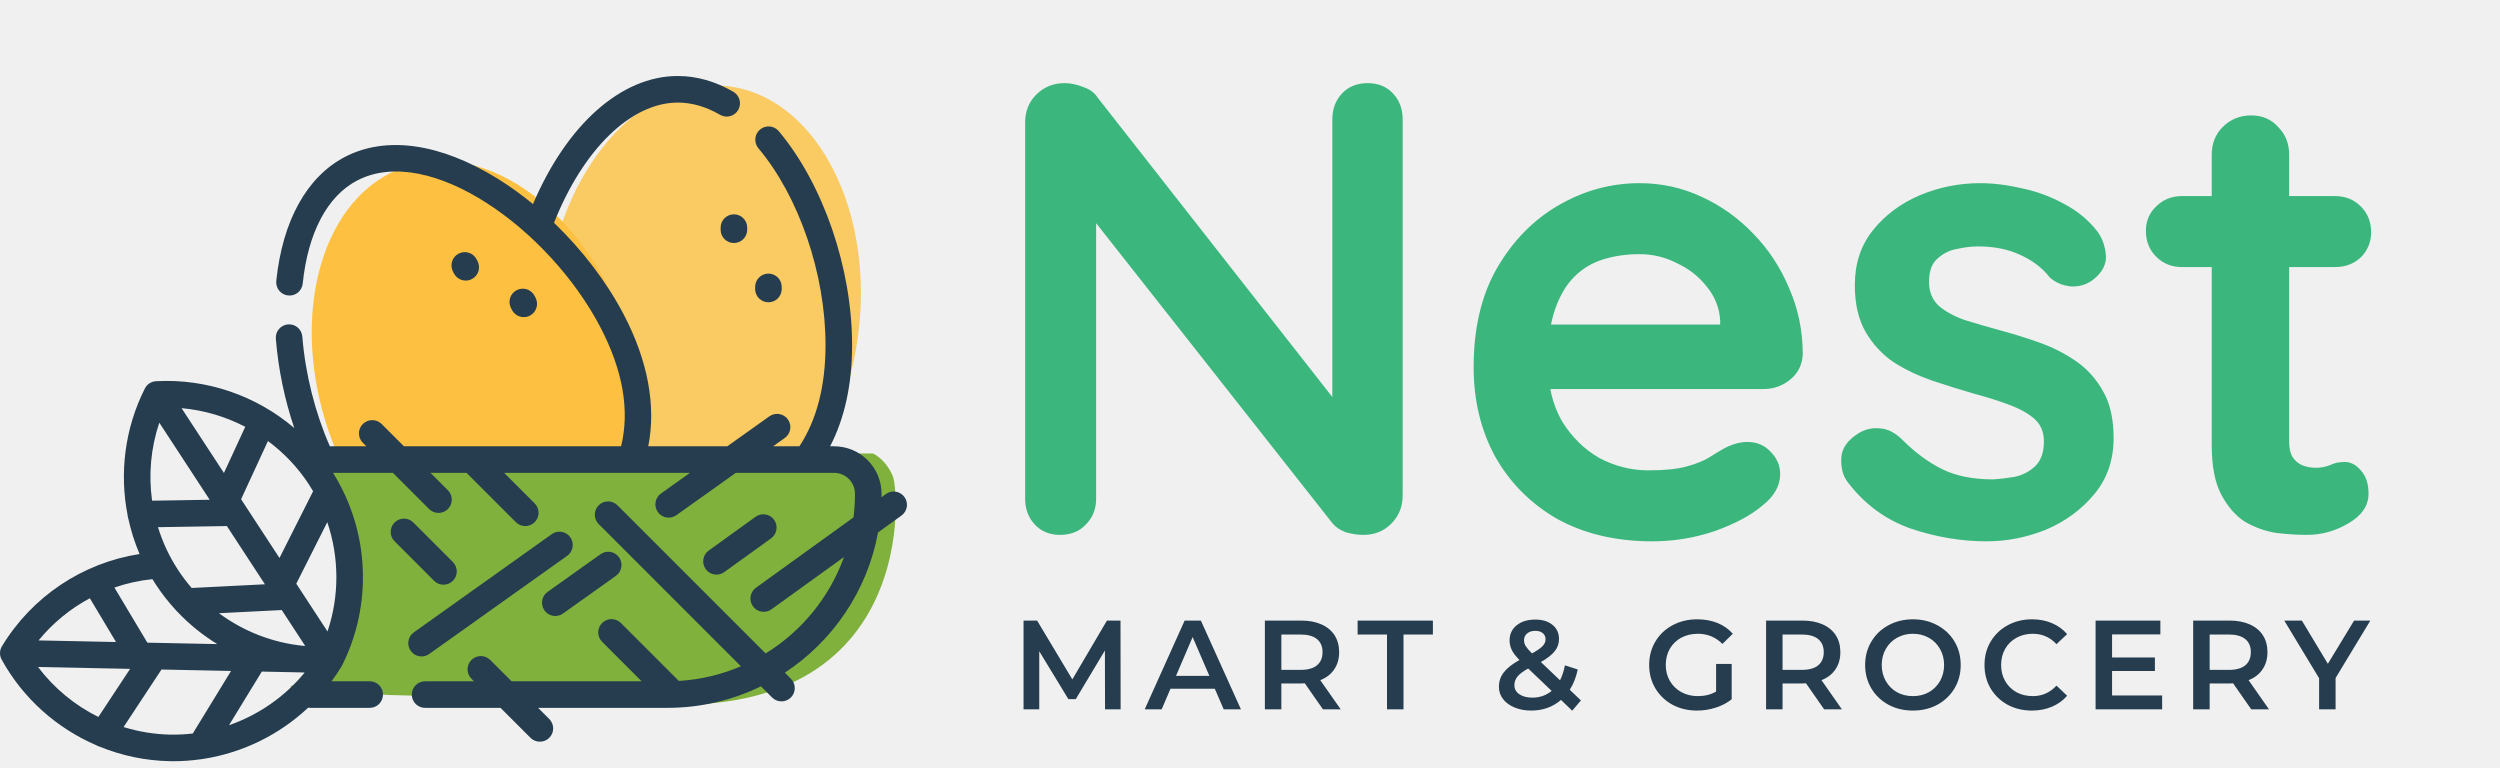
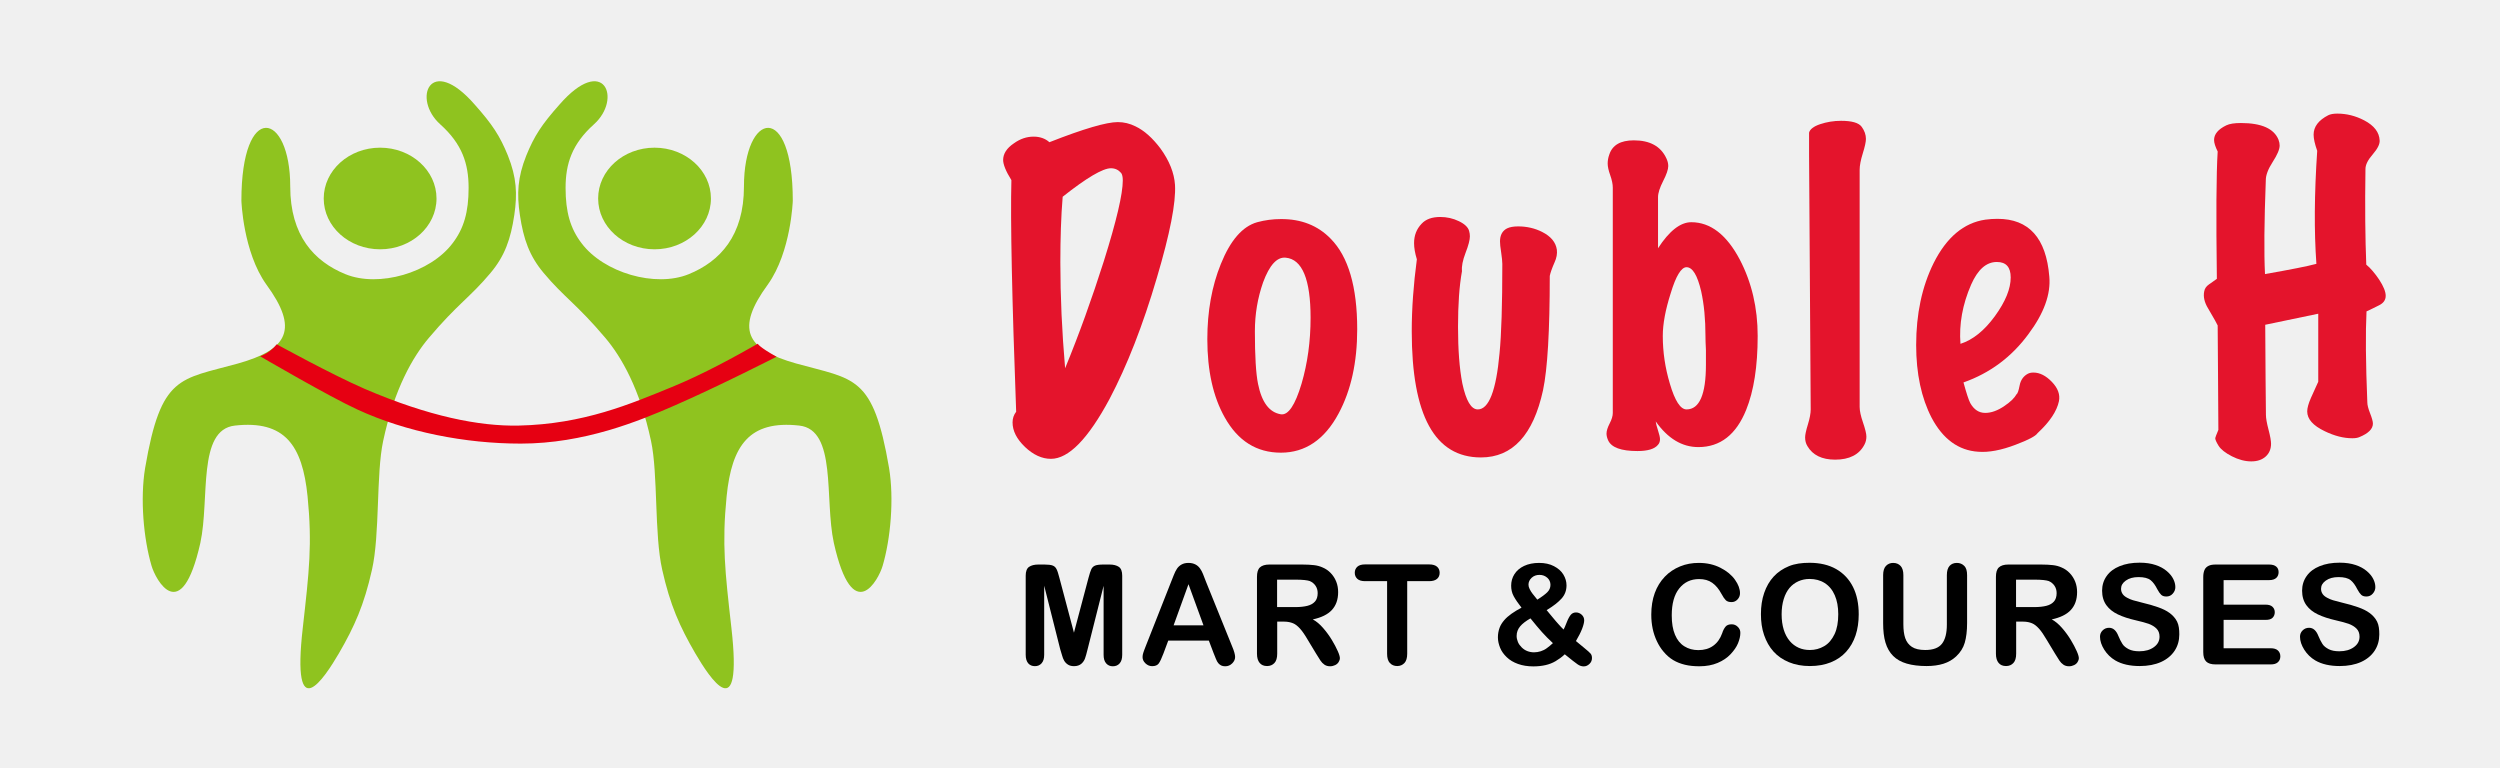
- <svg xmlns="http://www.w3.org/2000/svg" width="215" height="66" viewBox="0 0 215 66" fill="none">
-   <g clip-path="url(#clip0)">
-     <ellipse opacity="0.8" cx="60.443" cy="26.667" rx="13.519" ry="19.377" transform="rotate(5.91321 60.4431 26.6666)" fill="#FDC040" />
-     <ellipse cx="41.055" cy="32.706" rx="13.519" ry="19.377" transform="rotate(-18.8509 41.0546 32.7057)" fill="#FDC040" />
-     <path d="M27 39H75.071C75.455 39.167 76.337 39.8 76.797 41C77.373 42.5 79 64.5 51.5 60C29.862 60 24.813 59.333 25.005 59C29 58 29.5 54 30 51C30.5 48 27 39 27 39Z" fill="#81B13D" />
-     <path d="M63.117 18.432C62.486 18.432 61.974 18.944 61.974 19.575V19.757C61.974 20.389 62.486 20.9 63.117 20.9C63.748 20.9 64.26 20.389 64.26 19.757V19.575C64.26 18.944 63.748 18.432 63.117 18.432Z" fill="#253D4E" />
-     <path d="M66.085 23.53C65.454 23.53 64.942 24.041 64.942 24.672V24.855C64.942 25.486 65.454 25.997 66.085 25.997C66.716 25.997 67.227 25.486 67.227 24.855V24.672C67.227 24.041 66.716 23.53 66.085 23.53Z" fill="#253D4E" />
-     <path d="M41.067 22.457L40.982 22.295C40.69 21.735 40 21.518 39.441 21.811C38.881 22.103 38.665 22.793 38.957 23.352L39.041 23.514C39.245 23.905 39.643 24.128 40.055 24.128C40.233 24.128 40.414 24.087 40.583 23.998C41.142 23.706 41.359 23.016 41.067 22.457Z" fill="#253D4E" />
-     <path d="M46.057 25.602L45.972 25.44C45.68 24.88 44.99 24.663 44.431 24.956C43.871 25.248 43.655 25.938 43.947 26.497L44.031 26.659C44.235 27.05 44.633 27.273 45.045 27.273C45.223 27.273 45.404 27.232 45.573 27.143C46.132 26.851 46.349 26.161 46.057 25.602Z" fill="#253D4E" />
-     <path d="M38.947 48.334L35.549 44.935C35.103 44.489 34.379 44.489 33.933 44.935C33.487 45.381 33.487 46.105 33.933 46.551L37.331 49.95C37.555 50.173 37.847 50.284 38.139 50.284C38.432 50.284 38.724 50.173 38.947 49.95C39.394 49.503 39.394 48.78 38.947 48.334Z" fill="#253D4E" />
-     <path d="M49.045 46.205C48.68 45.691 47.966 45.57 47.452 45.936L35.591 54.381C35.077 54.746 34.957 55.46 35.323 55.974C35.546 56.287 35.898 56.454 36.255 56.454C36.484 56.454 36.715 56.385 36.916 56.242L48.777 47.798C49.291 47.432 49.411 46.719 49.045 46.205Z" fill="#253D4E" />
-     <path d="M53.239 47.928C52.873 47.414 52.16 47.294 51.645 47.66L47.092 50.901C46.578 51.267 46.458 51.981 46.824 52.495C47.047 52.808 47.399 52.975 47.756 52.975C47.985 52.975 48.217 52.906 48.418 52.763L52.97 49.521C53.484 49.156 53.604 48.442 53.239 47.928Z" fill="#253D4E" />
-     <path d="M77.784 42.744C77.415 42.232 76.701 42.116 76.189 42.485L75.808 42.76C75.81 42.662 75.812 42.564 75.812 42.466C75.812 41.376 75.388 40.35 74.616 39.575C73.844 38.805 72.818 38.381 71.728 38.381H71.39C72.644 35.958 73.28 33.041 73.28 29.673C73.28 23.068 70.805 15.848 66.973 11.28C66.567 10.797 65.847 10.734 65.363 11.139C64.88 11.545 64.817 12.266 65.222 12.749C68.729 16.93 70.995 23.573 70.995 29.673C70.995 33.188 70.24 36.114 68.749 38.381H66.487L67.492 37.666C68.007 37.3 68.126 36.586 67.76 36.072C67.395 35.558 66.682 35.438 66.167 35.804L62.547 38.381H55.751C56.436 34.912 55.722 31.036 53.653 27.071C52.171 24.234 50.067 21.488 47.646 19.162C50.139 12.856 54.265 8.822 58.286 8.822C59.5 8.822 60.724 9.175 61.922 9.872C62.468 10.189 63.167 10.004 63.484 9.458C63.801 8.913 63.616 8.213 63.071 7.896C61.519 6.994 59.909 6.536 58.286 6.536C53.422 6.536 48.745 10.716 45.837 17.552C44.846 16.737 43.82 15.995 42.774 15.35C37.852 12.31 33.191 11.654 29.65 13.502C26.385 15.209 24.293 18.993 23.76 24.158C23.695 24.786 24.151 25.347 24.779 25.412C25.408 25.478 25.968 25.02 26.033 24.393C26.484 20.016 28.145 16.867 30.708 15.528C36.949 12.27 47.255 19.757 51.627 28.129C53.571 31.853 54.169 35.297 53.413 38.381H40.602C40.599 38.381 40.596 38.381 40.593 38.381H34.738L32.82 36.464C32.374 36.018 31.65 36.018 31.204 36.464C30.758 36.91 30.758 37.633 31.204 38.08L31.506 38.381H28.369C27.096 35.489 26.259 32.167 26 28.945C25.95 28.316 25.399 27.846 24.77 27.898C24.141 27.948 23.672 28.499 23.722 29.128C23.933 31.747 24.474 34.352 25.308 36.811C22.051 34.036 17.798 32.545 13.418 32.783C13.01 32.805 12.645 33.044 12.46 33.408C10.742 36.811 10.259 40.651 10.972 44.288C10.978 44.398 11 44.504 11.036 44.603C11.26 45.641 11.583 46.66 12.002 47.646C7.111 48.405 2.769 51.287 0.165 55.581C-0.046 55.931 -0.055 56.367 0.142 56.725C1.983 60.066 4.885 62.633 8.294 64.096C8.385 64.149 8.48 64.19 8.578 64.216C10.461 64.983 12.491 65.417 14.579 65.46C14.693 65.463 14.807 65.464 14.921 65.464C15.733 65.464 16.539 65.402 17.332 65.287C17.407 65.282 17.481 65.273 17.553 65.254C20.911 64.72 24.033 63.178 26.498 60.861C26.554 60.869 26.611 60.875 26.669 60.875H31.796C32.427 60.875 32.938 60.364 32.938 59.732C32.938 59.101 32.427 58.59 31.796 58.59H28.515C28.815 58.183 29.099 57.763 29.364 57.326C29.372 57.313 29.378 57.299 29.386 57.285C29.393 57.273 29.401 57.262 29.407 57.249C32.069 51.977 31.767 45.653 28.64 40.666H33.791L36.902 43.777C37.125 44 37.417 44.111 37.71 44.111C38.002 44.111 38.294 44 38.518 43.777C38.964 43.331 38.964 42.607 38.518 42.161L37.023 40.666H40.124L44.366 44.908C44.589 45.131 44.882 45.243 45.174 45.243C45.466 45.243 45.759 45.131 45.982 44.908C46.428 44.462 46.428 43.738 45.982 43.292L43.356 40.666H54.271C54.272 40.666 54.273 40.667 54.275 40.667C54.276 40.667 54.277 40.666 54.278 40.666H59.338L56.843 42.442C56.329 42.808 56.209 43.522 56.575 44.036C56.798 44.349 57.15 44.516 57.507 44.516C57.736 44.516 57.968 44.447 58.169 44.304L63.278 40.666H69.345C69.345 40.666 69.346 40.666 69.347 40.666C69.348 40.666 69.348 40.666 69.349 40.666H71.729C72.209 40.666 72.662 40.853 73.001 41.191C73.341 41.532 73.528 41.985 73.528 42.465C73.528 43.153 73.484 43.831 73.4 44.496L65.011 50.546C64.499 50.915 64.383 51.629 64.752 52.141C64.976 52.451 65.325 52.615 65.68 52.615C65.912 52.615 66.145 52.545 66.347 52.4L72.584 47.903C71.338 51.37 68.936 54.29 65.845 56.197L53.103 43.455C52.657 43.009 51.934 43.009 51.487 43.455C51.041 43.902 51.041 44.625 51.487 45.071L63.717 57.301C62.061 58.009 60.264 58.446 58.38 58.559L53.398 53.578C52.952 53.132 52.229 53.132 51.783 53.578C51.336 54.024 51.336 54.748 51.783 55.194L55.178 58.589H43.993L42.159 56.756C41.713 56.31 40.99 56.31 40.544 56.756C40.097 57.203 40.097 57.926 40.544 58.372L40.761 58.589H36.556C35.925 58.589 35.414 59.101 35.414 59.732C35.414 60.363 35.925 60.875 36.556 60.875H43.045L45.622 63.452C45.845 63.675 46.138 63.786 46.43 63.786C46.722 63.786 47.015 63.675 47.238 63.452C47.684 63.005 47.684 62.282 47.238 61.836L46.277 60.875H57.401C60.282 60.875 63.01 60.209 65.44 59.025L66.4 59.984C66.623 60.208 66.916 60.319 67.208 60.319C67.5 60.319 67.793 60.208 68.016 59.984C68.462 59.538 68.462 58.815 68.016 58.368L67.499 57.851C71.618 55.139 74.589 50.82 75.511 45.792L77.526 44.339C78.037 43.97 78.153 43.256 77.784 42.744ZM26.56 41.651C26.688 41.847 26.809 42.047 26.927 42.248L24.035 47.986L20.733 42.933L23.044 37.928C24.409 38.939 25.606 40.192 26.56 41.651ZM22.784 50.249L16.485 50.566C16.06 50.076 15.665 49.556 15.306 49.006C14.554 47.856 13.981 46.62 13.586 45.337L19.511 45.241L22.784 50.249ZM21.091 36.706L19.258 40.676L15.614 35.101C17.541 35.272 19.401 35.825 21.091 36.706ZM13.7 36.35L18.033 42.979L13.079 43.06C12.765 40.823 12.969 38.522 13.7 36.35ZM13.11 49.807C13.202 49.958 13.296 50.108 13.393 50.256C13.9 51.033 14.468 51.758 15.086 52.43C15.131 52.489 15.182 52.543 15.237 52.592C16.263 53.679 17.424 54.619 18.684 55.392L12.673 55.269L9.839 50.528C10.888 50.166 11.985 49.922 13.11 49.807ZM7.727 51.449L9.977 55.213L3.316 55.076C4.543 53.577 6.045 52.348 7.727 51.449ZM8.46 61.66C6.436 60.656 4.651 59.19 3.27 57.361L11.188 57.523L8.46 61.66ZM16.579 63.082C15.935 63.156 15.283 63.189 14.625 63.176C13.252 63.147 11.908 62.923 10.627 62.525L13.889 57.579L19.87 57.702L16.579 63.082ZM19.694 62.368L22.516 57.756L25.985 57.828C26.056 57.834 26.127 57.839 26.199 57.845C24.48 59.932 22.218 61.491 19.694 62.368ZM26.118 55.545C23.467 55.285 20.947 54.302 18.83 52.736L24.231 52.464L26.246 55.548L26.118 55.545ZM28.166 54.307L25.48 50.197L28.146 44.907C29.177 47.936 29.195 51.25 28.166 54.307Z" fill="#253D4E" />
-     <path d="M66.571 44.703C66.202 44.191 65.488 44.075 64.976 44.444L60.95 47.347C60.438 47.717 60.322 48.431 60.691 48.943C60.915 49.252 61.264 49.417 61.619 49.417C61.851 49.417 62.084 49.347 62.286 49.201L66.313 46.298C66.825 45.929 66.94 45.215 66.571 44.703Z" fill="#253D4E" />
+ <svg xmlns="http://www.w3.org/2000/svg" xmlns:xlink="http://www.w3.org/1999/xlink" version="1.1" id="圖層_1" x="0px" y="0px" viewBox="0 0 215 66" style="enable-background:new 0 0 215 66;" xml:space="preserve">
+   <style type="text/css">
+ 	.st0{clip-path:url(#SVGID_00000047060455969848068930000013227161442992186778_);fill:#8FC31F;}
+ 	.st1{clip-path:url(#SVGID_00000038381027190755418700000007726690249997258654_);fill:#8FC31F;}
+ 	.st2{clip-path:url(#SVGID_00000183244009665651311060000016284165517642446984_);fill:#8FC31F;}
+ 	.st3{clip-path:url(#SVGID_00000000929333722014304830000000974612531129058461_);fill:#8FC31F;}
+ 	.st4{fill:none;stroke:#E60012;stroke-width:2;stroke-miterlimit:10;}
+ 	.st5{fill:#E60012;}
+ 	.st6{fill:#E4142C;}
+ </style>
+   <g>
+     <g>
+       <g>
+         <g id="_x3C_鏡像重複_x3E__00000100355185819020034830000016535250795495062414_">
+           <g>
+             <g>
+               <defs>
+                 <rect id="SVGID_1_" x="12.29" y="6.98" width="32.08" height="52.2" />
+               </defs>
+               <clipPath id="SVGID_00000044157936401579581490000004416212196226165183_">
+                 <use xlink:href="#SVGID_1_" style="overflow:visible;" />
+               </clipPath>
+               <path style="clip-path:url(#SVGID_00000044157936401579581490000004416212196226165183_);fill:#8FC31F;" d="M20.76,17.26        c0-8.64,4.2-7.66,4.2-1.22c0,4.22,2.05,6.44,4.75,7.54c2.87,1.17,7.31-0.12,9.22-2.67c0.96-1.26,1.37-2.67,1.37-4.75        c0-2.08-0.55-3.77-2.43-5.46c-2.46-2.19-0.89-6.13,2.97-1.69c1.5,1.69,2.15,2.67,2.84,4.37c0.75,1.88,0.82,3.29,0.55,5.11        c-0.31,2.08-0.82,3.53-2.05,4.99c-1.74,2.08-2.84,2.67-5.3,5.58c-1.37,1.62-2.97,4.37-3.93,8.87        c-0.61,2.86-0.27,8.02-0.96,11.07c-0.68,3.03-1.5,4.87-2.84,7.18c-1.26,2.15-4.1,6.51-3.11-2.19        c0.55-4.87,0.82-7.18,0.41-11.31c-0.44-4.37-1.95-6.56-6.25-6.08c-3.25,0.36-2.15,6.3-2.97,10.09        c-1.64,7.3-3.86,3.15-4.2,1.96c-0.68-2.31-0.99-5.73-0.55-8.4c1.37-8.02,2.97-7.59,7.99-8.99c4.34-1.22,5.23-2.98,2.43-6.8        C20.9,21.65,20.76,17.26,20.76,17.26z" />
+             </g>
+             <g>
+               <defs>
+                 <rect id="SVGID_00000090992449225556060400000004546635045303370887_" x="12.29" y="6.98" width="32.08" height="52.2" />
+               </defs>
+               <clipPath id="SVGID_00000065787880481951461760000015772085239979722161_">
+                 <use xlink:href="#SVGID_00000090992449225556060400000004546635045303370887_" style="overflow:visible;" />
+               </clipPath>
+               <ellipse style="clip-path:url(#SVGID_00000065787880481951461760000015772085239979722161_);fill:#8FC31F;" cx="32.69" cy="17.07" rx="4.85" ry="4.37" />
+             </g>
+           </g>
+         </g>
+         <g id="_x3C_鏡像重複_x3E__00000058561067332168640330000006394044724294711719_">
+           <g>
+             <g>
+               <defs>
+                 <rect id="SVGID_00000140015469205224119730000014140935735918902444_" x="44.61" y="6.98" width="32.08" height="52.2" />
+               </defs>
+               <clipPath id="SVGID_00000181790066188418413990000001069020018803070648_">
+                 <use xlink:href="#SVGID_00000140015469205224119730000014140935735918902444_" style="overflow:visible;" />
+               </clipPath>
+               <path style="clip-path:url(#SVGID_00000181790066188418413990000001069020018803070648_);fill:#8FC31F;" d="M68.18,17.26        c0-8.64-4.2-7.66-4.2-1.22c0,4.22-2.05,6.44-4.75,7.54c-2.87,1.17-7.31-0.12-9.22-2.67c-0.96-1.26-1.37-2.67-1.37-4.75        c0-2.08,0.55-3.77,2.43-5.46c2.46-2.19,0.89-6.13-2.97-1.69c-1.5,1.69-2.15,2.67-2.84,4.37c-0.75,1.88-0.82,3.29-0.55,5.11        c0.31,2.08,0.82,3.53,2.05,4.99c1.74,2.08,2.84,2.67,5.3,5.58c1.37,1.62,2.97,4.37,3.93,8.87c0.61,2.86,0.27,8.02,0.96,11.07        c0.68,3.03,1.5,4.87,2.84,7.18c1.26,2.15,4.1,6.51,3.11-2.19c-0.55-4.87-0.82-7.18-0.41-11.31c0.44-4.37,1.95-6.56,6.25-6.08        c3.25,0.36,2.15,6.3,2.97,10.09c1.64,7.3,3.86,3.15,4.2,1.96c0.68-2.31,0.99-5.73,0.55-8.4c-1.37-8.02-2.97-7.59-7.99-8.99        c-4.34-1.22-5.23-2.98-2.43-6.8C68.04,21.65,68.18,17.26,68.18,17.26z" />
+             </g>
+             <g>
+               <defs>
+                 <rect id="SVGID_00000114066684383865007580000012783404550148412577_" x="44.61" y="6.98" width="32.08" height="52.2" />
+               </defs>
+               <clipPath id="SVGID_00000150096548081760040920000017556715325670108059_">
+                 <use xlink:href="#SVGID_00000114066684383865007580000012783404550148412577_" style="overflow:visible;" />
+               </clipPath>
+               <ellipse style="clip-path:url(#SVGID_00000150096548081760040920000017556715325670108059_);fill:#8FC31F;" cx="56.29" cy="17.07" rx="4.85" ry="4.37" />
+             </g>
+           </g>
+         </g>
+       </g>
+       <path class="st4" d="M1.12,25.97" />
+       <path class="st5" d="M22.37,30.64c0,0,0.82-0.26,1.43-1.03c0,0,4.68,2.58,7.58,3.84c5.5,2.36,9.84,3.22,13.22,3.15    c5.6-0.12,9.67-1.88,13.19-3.32c2.7-1.1,5.53-2.67,7.38-3.72c0,0,0.07,0.26,1.61,1.12c0,0-4.99,2.55-8.78,4.2    c-3.07,1.34-7.75,3.27-13.22,3.27c-4.78,0-9.87-1-14.04-2.93C28.38,34.15,22.37,30.64,22.37,30.64z" />
+     </g>
+     <g>
+       <path class="st6" d="M101.05,15.9c0.09,1.52-0.43,4.18-1.56,7.99c-1.2,4.08-2.56,7.56-4.08,10.44c-1.84,3.42-3.51,5.13-5.03,5.13    c-0.77,0-1.51-0.34-2.23-1.02c-0.71-0.68-1.07-1.38-1.07-2.11c0-0.34,0.1-0.65,0.31-0.92c-0.36-9.77-0.5-16.41-0.41-19.92    c-0.48-0.77-0.71-1.35-0.71-1.73c0-0.54,0.31-1.02,0.92-1.43c0.54-0.39,1.11-0.58,1.7-0.58c0.54,0,1,0.16,1.36,0.48    c2.95-1.16,4.91-1.73,5.88-1.73c0.52,0,1.03,0.12,1.53,0.37c0.75,0.36,1.46,1,2.14,1.9C100.56,13.82,100.98,14.86,101.05,15.9z     M96.42,14.88c-0.23-0.27-0.52-0.41-0.88-0.41c-0.7,0-2.09,0.82-4.15,2.45c-0.14,1.7-0.2,3.58-0.2,5.64    c0,2.95,0.14,5.98,0.41,9.11c1.2-2.92,2.31-6,3.33-9.21c1.09-3.47,1.63-5.78,1.63-6.94C96.56,15.21,96.51,15,96.42,14.88z" />
+       <path class="st6" d="M114.44,20.53c1.52,1.54,2.28,4.14,2.28,7.79c0,2.83-0.53,5.25-1.6,7.24c-1.2,2.24-2.86,3.37-4.96,3.37    c-2.09,0-3.7-1.01-4.83-3.03c-1-1.77-1.5-4.01-1.5-6.73c0-2.4,0.39-4.56,1.16-6.46c0.82-2.04,1.86-3.24,3.13-3.6    c0.66-0.18,1.34-0.27,2.04-0.27C111.9,18.83,113.33,19.39,114.44,20.53z M110.57,22.16c-0.75-0.07-1.39,0.63-1.94,2.11    c-0.47,1.34-0.71,2.74-0.71,4.22c0,2.13,0.09,3.64,0.27,4.52c0.32,1.59,0.97,2.46,1.97,2.62c0.63,0.09,1.22-0.78,1.77-2.62    c0.52-1.77,0.78-3.66,0.78-5.68C112.71,24.02,111.99,22.29,110.57,22.16z" />
+       <path class="st6" d="M133.89,21.48c0.04,0.34-0.02,0.7-0.2,1.09c-0.23,0.52-0.36,0.91-0.41,1.16c0,4.71-0.19,7.99-0.58,9.83    c-0.84,3.85-2.62,5.78-5.34,5.78c-3.97,0-5.95-3.61-5.95-10.85c0-1.95,0.15-4.01,0.44-6.19c-0.16-0.52-0.24-0.99-0.24-1.39    c0-0.66,0.21-1.21,0.65-1.67c0.36-0.39,0.9-0.58,1.6-0.58c0.57,0,1.1,0.12,1.6,0.36c0.5,0.24,0.79,0.52,0.88,0.83    c0.05,0.16,0.07,0.32,0.07,0.48c0,0.29-0.12,0.77-0.37,1.41c-0.25,0.65-0.35,1.17-0.31,1.58c-0.23,1.27-0.34,2.87-0.34,4.79    c0,1.95,0.12,3.57,0.37,4.86c0.32,1.5,0.76,2.24,1.33,2.24c0.95,0,1.58-1.61,1.87-4.83c0.16-1.61,0.24-4.17,0.24-7.68    c0-0.23-0.04-0.56-0.1-0.99c-0.07-0.43-0.1-0.75-0.1-0.95c0-0.54,0.21-0.92,0.61-1.12c0.23-0.11,0.54-0.17,0.95-0.17    c0.75,0,1.44,0.16,2.07,0.48C133.38,20.33,133.8,20.84,133.89,21.48z" />
+       <path class="st6" d="M151.16,28.89c0,2.61-0.33,4.73-0.99,6.36c-0.86,2.13-2.23,3.2-4.11,3.2c-1.41,0-2.63-0.74-3.67-2.21    c0.02,0.18,0.09,0.44,0.2,0.78s0.17,0.59,0.17,0.75c0,0.2-0.06,0.36-0.17,0.48c-0.29,0.36-0.88,0.54-1.77,0.54    c-1.41,0-2.24-0.31-2.52-0.92c-0.09-0.2-0.14-0.4-0.14-0.58c0-0.23,0.09-0.52,0.27-0.87c0.18-0.35,0.27-0.65,0.27-0.9V16.14    c0-0.29-0.07-0.65-0.22-1.07c-0.15-0.42-0.22-0.75-0.22-1c0-0.25,0.04-0.51,0.14-0.78c0.27-0.82,0.97-1.22,2.11-1.22    c1.38,0,2.31,0.51,2.79,1.53c0.11,0.23,0.17,0.45,0.17,0.68c0,0.29-0.15,0.73-0.44,1.29c-0.29,0.57-0.44,1.03-0.44,1.39v4.39    c0.97-1.5,1.93-2.24,2.86-2.24c1.65,0,3.05,1.08,4.18,3.23C150.65,24.3,151.16,26.49,151.16,28.89z M146.67,28.89    c0-1.43-0.12-2.71-0.37-3.84c-0.32-1.38-0.74-2.07-1.26-2.07c-0.45,0-0.91,0.75-1.36,2.24c-0.45,1.41-0.68,2.63-0.68,3.67    c0,1.38,0.2,2.75,0.61,4.11c0.43,1.47,0.91,2.21,1.43,2.21c1.11,0,1.67-1.28,1.67-3.84c0-0.29,0-0.71,0-1.26    C146.68,29.55,146.67,29.14,146.67,28.89z" />
+       <path class="st6" d="M160.34,38.24c-0.45,0.86-1.29,1.29-2.52,1.29c-1.13,0-1.93-0.39-2.38-1.16c-0.14-0.23-0.2-0.48-0.2-0.75    c0-0.23,0.08-0.6,0.24-1.12c0.16-0.52,0.24-0.95,0.24-1.29l-0.14-21.96c0-1.2,0-1.81,0-1.84c0.07-0.29,0.39-0.54,0.95-0.73    c0.57-0.19,1.17-0.29,1.8-0.29c0.93,0,1.52,0.17,1.77,0.51c0.25,0.34,0.37,0.69,0.37,1.05c0,0.25-0.09,0.66-0.27,1.24    s-0.27,1.05-0.27,1.41v20.4c0,0.34,0.1,0.79,0.29,1.34c0.19,0.56,0.29,0.96,0.29,1.21S160.45,38.04,160.34,38.24z" />
+       <path class="st6" d="M177.07,34.5c-0.18,0.86-0.79,1.78-1.84,2.75c-0.16,0.25-0.78,0.58-1.87,0.99c-1.25,0.48-2.32,0.68-3.23,0.61    c-1.7-0.11-3.04-1.09-4.01-2.92c-0.88-1.7-1.33-3.79-1.33-6.26c0-2.67,0.5-5.02,1.5-7.04c1.11-2.22,2.6-3.47,4.45-3.74    c0.36-0.05,0.71-0.07,1.05-0.07c2.7,0,4.18,1.65,4.45,4.96c0.14,1.52-0.46,3.17-1.8,4.96c-1.45,1.97-3.31,3.35-5.58,4.15    c0.25,0.91,0.44,1.5,0.58,1.77c0.32,0.57,0.75,0.85,1.29,0.85c0.52,0,1.08-0.2,1.67-0.61c0.5-0.34,0.84-0.67,1.02-0.99    c0.09-0.05,0.18-0.3,0.27-0.77c0.09-0.46,0.33-0.8,0.71-1c0.14-0.07,0.29-0.1,0.48-0.1c0.54,0,1.07,0.27,1.58,0.8    C176.98,33.38,177.18,33.93,177.07,34.5z M171.73,22.53c-0.91,0-1.64,0.65-2.21,1.94c-0.75,1.72-1.05,3.42-0.92,5.1    c1.06-0.34,2.05-1.13,2.96-2.38s1.36-2.36,1.36-3.33C172.92,22.97,172.52,22.53,171.73,22.53z" />
+       <path class="st6" d="M203.52,26.78c-0.09,1.81-0.07,4.42,0.07,7.82c0,0.23,0.08,0.54,0.24,0.95c0.16,0.41,0.24,0.7,0.24,0.88    c0,0.45-0.38,0.84-1.16,1.16c-0.16,0.07-0.36,0.1-0.61,0.1c-0.75,0-1.54-0.2-2.38-0.61c-1-0.48-1.5-1.04-1.5-1.7    c0-0.29,0.11-0.68,0.32-1.16c0.21-0.48,0.42-0.94,0.63-1.39v-5.85l-4.56,0.95c0,1.11,0.01,2.67,0.03,4.69    c0.02,2.02,0.03,3.04,0.03,3.06c0,0.27,0.07,0.69,0.22,1.26s0.22,0.97,0.22,1.22c0,0.45-0.15,0.82-0.46,1.1    c-0.31,0.28-0.72,0.42-1.24,0.42c-0.54,0-1.1-0.15-1.67-0.44c-0.57-0.29-0.95-0.6-1.14-0.9c-0.19-0.31-0.29-0.53-0.29-0.66    c0-0.04,0.09-0.28,0.27-0.71c0-0.97-0.01-2.56-0.03-4.76c-0.02-2.2-0.03-3.6-0.03-4.22c-0.02-0.07-0.29-0.56-0.82-1.46    c-0.32-0.52-0.43-1.01-0.34-1.46c0.04-0.25,0.18-0.45,0.41-0.61c0.23-0.16,0.45-0.32,0.68-0.48c-0.07-5.39-0.05-9.04,0.07-10.95    c-0.2-0.41-0.31-0.74-0.31-0.99c0-0.5,0.35-0.92,1.05-1.26c0.29-0.14,0.71-0.2,1.26-0.2c1.77,0,2.84,0.48,3.23,1.43    c0.07,0.18,0.1,0.35,0.1,0.51c0,0.32-0.2,0.79-0.6,1.41c-0.4,0.62-0.59,1.14-0.59,1.55c-0.14,3.63-0.16,6.32-0.07,8.09    c2.22-0.39,3.69-0.68,4.42-0.88c-0.2-2.77-0.18-6.01,0.07-9.72c-0.2-0.57-0.31-1.03-0.31-1.39c0-0.68,0.42-1.24,1.26-1.67    c0.18-0.09,0.44-0.14,0.78-0.14c0.79,0,1.56,0.19,2.31,0.58c0.86,0.45,1.3,1.03,1.33,1.73c0.02,0.32-0.18,0.71-0.59,1.19    c-0.42,0.48-0.63,0.9-0.63,1.26c-0.05,3.26-0.02,6.01,0.07,8.23c0.36,0.29,0.73,0.73,1.11,1.29c0.37,0.57,0.56,1.03,0.56,1.39    c0,0.36-0.19,0.63-0.58,0.82C204.22,26.45,203.86,26.62,203.52,26.78z" />
+     </g>
+     <g>
+       <path d="M91.18,55.84l-1.38-5.47v5.93c0,0.33-0.07,0.57-0.22,0.74s-0.34,0.25-0.58,0.25c-0.23,0-0.43-0.08-0.57-0.24    s-0.22-0.41-0.22-0.74v-6.8c0-0.38,0.1-0.63,0.29-0.76s0.46-0.2,0.79-0.2h0.54c0.32,0,0.56,0.03,0.71,0.09s0.25,0.16,0.33,0.32    s0.15,0.4,0.24,0.74l1.25,4.71l1.25-4.71c0.09-0.34,0.17-0.59,0.24-0.74s0.18-0.26,0.33-0.32s0.38-0.09,0.71-0.09h0.54    c0.33,0,0.6,0.07,0.79,0.2s0.29,0.38,0.29,0.76v6.8c0,0.33-0.07,0.57-0.22,0.74s-0.34,0.25-0.59,0.25c-0.23,0-0.42-0.08-0.57-0.25    s-0.22-0.41-0.22-0.74v-5.93l-1.38,5.47c-0.09,0.36-0.16,0.62-0.22,0.78s-0.16,0.32-0.31,0.45s-0.36,0.21-0.63,0.21    c-0.2,0-0.38-0.04-0.52-0.13s-0.25-0.2-0.33-0.34s-0.14-0.29-0.18-0.45S91.23,56.02,91.18,55.84z" />
+       <path d="M104.37,56.17l-0.41-1.08h-3.49l-0.41,1.1c-0.16,0.43-0.3,0.72-0.41,0.87s-0.3,0.23-0.56,0.23    c-0.22,0-0.41-0.08-0.58-0.24s-0.25-0.34-0.25-0.54c0-0.12,0.02-0.24,0.06-0.36s0.1-0.3,0.19-0.52l2.2-5.58    c0.06-0.16,0.14-0.35,0.23-0.58s0.18-0.41,0.28-0.56s0.23-0.27,0.39-0.36s0.36-0.14,0.6-0.14c0.24,0,0.44,0.05,0.61,0.14    s0.29,0.21,0.39,0.35s0.18,0.3,0.25,0.47s0.16,0.39,0.26,0.67l2.24,5.54c0.18,0.42,0.26,0.73,0.26,0.92c0,0.2-0.08,0.38-0.25,0.55    s-0.37,0.25-0.6,0.25c-0.14,0-0.25-0.02-0.35-0.07s-0.18-0.12-0.25-0.2s-0.14-0.21-0.21-0.39S104.43,56.3,104.37,56.17z     M100.93,53.78h2.57l-1.29-3.54L100.93,53.78z" />
+       <path d="M110.45,53.46h-0.61v2.76c0,0.36-0.08,0.63-0.24,0.8s-0.37,0.26-0.63,0.26c-0.28,0-0.49-0.09-0.64-0.27    s-0.23-0.44-0.23-0.79v-6.61c0-0.38,0.08-0.65,0.25-0.81s0.44-0.25,0.81-0.25h2.83c0.39,0,0.72,0.02,1,0.05s0.53,0.1,0.75,0.2    c0.27,0.11,0.51,0.28,0.71,0.49s0.36,0.46,0.47,0.74s0.16,0.58,0.16,0.89c0,0.64-0.18,1.15-0.54,1.54s-0.91,0.65-1.64,0.81    c0.31,0.16,0.6,0.41,0.88,0.73s0.53,0.66,0.75,1.02s0.39,0.69,0.52,0.98s0.18,0.49,0.18,0.6c0,0.11-0.04,0.23-0.11,0.34    s-0.17,0.2-0.3,0.26s-0.27,0.1-0.43,0.1c-0.2,0-0.36-0.05-0.49-0.14s-0.25-0.21-0.34-0.35s-0.23-0.35-0.39-0.62l-0.7-1.16    c-0.25-0.43-0.47-0.75-0.67-0.97s-0.4-0.38-0.6-0.46S110.75,53.46,110.45,53.46z M111.44,49.85h-1.61v2.36h1.56    c0.42,0,0.77-0.04,1.05-0.11s0.5-0.2,0.65-0.37s0.23-0.41,0.23-0.72c0-0.24-0.06-0.45-0.18-0.63s-0.29-0.32-0.5-0.41    C112.44,49.9,112.04,49.85,111.44,49.85z" />
+       <path d="M122.92,49.98h-1.9v6.24c0,0.36-0.08,0.63-0.24,0.8s-0.37,0.26-0.62,0.26c-0.26,0-0.47-0.09-0.63-0.26    s-0.24-0.44-0.24-0.8v-6.24h-1.9c-0.3,0-0.52-0.07-0.66-0.2s-0.22-0.3-0.22-0.52c0-0.22,0.08-0.4,0.23-0.53s0.37-0.19,0.65-0.19    h5.53c0.3,0,0.52,0.07,0.67,0.2s0.22,0.31,0.22,0.52s-0.07,0.39-0.22,0.52S123.21,49.98,122.92,49.98z" />
+       <path d="M129.96,50.37c0-0.36,0.09-0.69,0.28-0.99s0.47-0.54,0.83-0.71s0.8-0.26,1.29-0.26c0.49,0,0.92,0.09,1.28,0.28    s0.63,0.42,0.81,0.72s0.27,0.61,0.27,0.93c0,0.44-0.14,0.82-0.43,1.14s-0.71,0.65-1.28,0.99c0.2,0.23,0.38,0.45,0.54,0.65    s0.33,0.39,0.49,0.57s0.3,0.33,0.43,0.45c0.06-0.11,0.15-0.31,0.27-0.62s0.24-0.52,0.35-0.65s0.26-0.2,0.45-0.2    c0.18,0,0.35,0.07,0.49,0.2s0.21,0.29,0.21,0.48c0,0.17-0.06,0.42-0.18,0.73s-0.3,0.66-0.53,1.05c0.14,0.12,0.37,0.31,0.69,0.57    s0.51,0.43,0.58,0.52s0.11,0.21,0.11,0.37c0,0.2-0.07,0.37-0.22,0.51s-0.31,0.21-0.49,0.21c-0.18,0-0.36-0.06-0.53-0.18    s-0.54-0.4-1.1-0.86c-0.25,0.24-0.52,0.43-0.79,0.59s-0.56,0.27-0.87,0.34s-0.66,0.11-1.04,0.11c-0.49,0-0.93-0.07-1.32-0.21    s-0.71-0.33-0.97-0.58s-0.45-0.51-0.57-0.81s-0.19-0.59-0.19-0.9c0-0.29,0.05-0.56,0.14-0.81s0.23-0.46,0.4-0.66    s0.38-0.38,0.63-0.56s0.54-0.35,0.86-0.52c-0.29-0.37-0.51-0.69-0.67-0.98S129.96,50.68,129.96,50.37z M131.62,53.18    c-0.4,0.23-0.7,0.46-0.89,0.69s-0.3,0.5-0.3,0.82c0,0.18,0.04,0.35,0.11,0.52s0.18,0.32,0.32,0.46s0.3,0.25,0.48,0.32    s0.38,0.11,0.58,0.11c0.2,0,0.39-0.03,0.58-0.09s0.37-0.15,0.53-0.27s0.34-0.26,0.52-0.43c-0.35-0.32-0.66-0.64-0.94-0.95    S132,53.65,131.62,53.18z M132.21,51.57c0.4-0.25,0.69-0.47,0.86-0.64s0.27-0.38,0.27-0.63c0-0.24-0.09-0.45-0.27-0.61    s-0.4-0.25-0.67-0.25s-0.5,0.08-0.68,0.25s-0.27,0.37-0.27,0.59c0,0.12,0.03,0.24,0.1,0.38s0.15,0.27,0.25,0.4    S132.05,51.37,132.21,51.57z" />
+       <path d="M149.67,54.43c0,0.27-0.07,0.57-0.2,0.89s-0.35,0.63-0.64,0.94s-0.66,0.56-1.11,0.75s-0.97,0.29-1.57,0.29    c-0.45,0-0.87-0.04-1.24-0.13s-0.71-0.22-1.01-0.4s-0.58-0.42-0.83-0.72c-0.23-0.27-0.42-0.57-0.58-0.91s-0.28-0.69-0.36-1.07    s-0.12-0.78-0.12-1.21c0-0.69,0.1-1.31,0.3-1.86s0.49-1.01,0.86-1.4s0.81-0.68,1.32-0.89s1.04-0.3,1.61-0.3    c0.7,0,1.31,0.14,1.86,0.42s0.96,0.62,1.25,1.03s0.43,0.79,0.43,1.16c0,0.2-0.07,0.38-0.21,0.53s-0.31,0.23-0.51,0.23    c-0.22,0-0.39-0.05-0.5-0.16s-0.24-0.29-0.37-0.54c-0.23-0.43-0.49-0.74-0.8-0.96s-0.68-0.32-1.13-0.32    c-0.71,0-1.28,0.27-1.71,0.81s-0.64,1.31-0.64,2.31c0,0.67,0.09,1.22,0.28,1.67s0.45,0.77,0.8,0.99s0.75,0.33,1.21,0.33    c0.5,0,0.92-0.12,1.27-0.37s0.61-0.61,0.78-1.09c0.07-0.23,0.17-0.41,0.28-0.55s0.29-0.21,0.53-0.21c0.21,0,0.38,0.07,0.53,0.22    S149.67,54.21,149.67,54.43z" />
+       <path d="M155.62,48.4c0.89,0,1.66,0.18,2.29,0.54s1.12,0.88,1.45,1.54s0.49,1.45,0.49,2.35c0,0.66-0.09,1.27-0.27,1.81    s-0.45,1.01-0.81,1.41s-0.8,0.7-1.32,0.91s-1.12,0.32-1.8,0.32c-0.67,0-1.27-0.11-1.8-0.33s-0.97-0.52-1.33-0.92    s-0.62-0.87-0.81-1.42s-0.27-1.15-0.27-1.8c0-0.66,0.09-1.27,0.28-1.82s0.46-1.02,0.82-1.41s0.8-0.68,1.31-0.89    S154.96,48.4,155.62,48.4z M158.09,52.82c0-0.63-0.1-1.17-0.3-1.63s-0.49-0.81-0.87-1.05s-0.81-0.35-1.3-0.35    c-0.35,0-0.67,0.07-0.96,0.2s-0.55,0.32-0.76,0.57s-0.38,0.57-0.5,0.96s-0.18,0.83-0.18,1.31c0,0.49,0.06,0.93,0.18,1.32    s0.3,0.72,0.52,0.98s0.48,0.45,0.77,0.58s0.61,0.19,0.96,0.19c0.45,0,0.85-0.11,1.23-0.33s0.67-0.57,0.89-1.03    S158.09,53.5,158.09,52.82z" />
+       <path d="M161.95,53.59v-4.13c0-0.35,0.08-0.62,0.24-0.79s0.37-0.26,0.62-0.26c0.27,0,0.48,0.09,0.64,0.26s0.24,0.44,0.24,0.79    v4.22c0,0.48,0.05,0.88,0.16,1.2s0.3,0.57,0.57,0.75s0.66,0.27,1.15,0.27c0.68,0,1.16-0.18,1.44-0.54s0.42-0.91,0.42-1.64v-4.26    c0-0.36,0.08-0.62,0.23-0.79s0.37-0.26,0.63-0.26s0.47,0.09,0.64,0.26s0.24,0.44,0.24,0.79v4.13c0,0.67-0.07,1.23-0.2,1.68    s-0.38,0.84-0.74,1.18c-0.31,0.29-0.68,0.5-1.09,0.63s-0.9,0.2-1.45,0.2c-0.66,0-1.23-0.07-1.71-0.21s-0.87-0.36-1.17-0.66    s-0.52-0.68-0.66-1.15S161.95,54.24,161.95,53.59z" />
+       <path d="M174,53.46h-0.61v2.76c0,0.36-0.08,0.63-0.24,0.8s-0.37,0.26-0.63,0.26c-0.28,0-0.49-0.09-0.64-0.27s-0.23-0.44-0.23-0.79    v-6.61c0-0.38,0.08-0.65,0.25-0.81s0.44-0.25,0.81-0.25h2.83c0.39,0,0.72,0.02,1,0.05s0.53,0.1,0.75,0.2    c0.27,0.11,0.51,0.28,0.71,0.49s0.36,0.46,0.47,0.74s0.16,0.58,0.16,0.89c0,0.64-0.18,1.15-0.54,1.54s-0.91,0.65-1.64,0.81    c0.31,0.16,0.6,0.41,0.88,0.73s0.53,0.66,0.75,1.02s0.39,0.69,0.52,0.98s0.18,0.49,0.18,0.6c0,0.11-0.04,0.23-0.11,0.34    s-0.17,0.2-0.3,0.26s-0.27,0.1-0.43,0.1c-0.2,0-0.36-0.05-0.49-0.14s-0.25-0.21-0.34-0.35s-0.23-0.35-0.39-0.62l-0.7-1.16    c-0.25-0.43-0.47-0.75-0.67-0.97s-0.4-0.38-0.6-0.46S174.31,53.46,174,53.46z M174.99,49.85h-1.61v2.36h1.56    c0.42,0,0.77-0.04,1.05-0.11s0.5-0.2,0.65-0.37s0.23-0.41,0.23-0.72c0-0.24-0.06-0.45-0.18-0.63s-0.29-0.32-0.5-0.41    C175.99,49.9,175.59,49.85,174.99,49.85z" />
+       <path d="M187.42,54.56c0,0.52-0.13,0.99-0.4,1.4s-0.66,0.74-1.17,0.97s-1.13,0.35-1.83,0.35c-0.85,0-1.55-0.16-2.1-0.48    c-0.39-0.23-0.71-0.54-0.95-0.92s-0.37-0.76-0.37-1.12c0-0.21,0.07-0.39,0.22-0.54s0.33-0.23,0.56-0.23    c0.18,0,0.34,0.06,0.47,0.18s0.24,0.29,0.33,0.52c0.11,0.27,0.23,0.5,0.35,0.69s0.31,0.33,0.54,0.45s0.53,0.18,0.91,0.18    c0.52,0,0.93-0.12,1.26-0.36s0.48-0.54,0.48-0.9c0-0.29-0.09-0.52-0.26-0.69s-0.4-0.31-0.67-0.41s-0.64-0.19-1.1-0.3    c-0.62-0.14-1.13-0.31-1.55-0.51s-0.75-0.46-0.99-0.79s-0.37-0.75-0.37-1.25c0-0.47,0.13-0.89,0.39-1.26s0.63-0.65,1.12-0.85    s1.06-0.3,1.72-0.3c0.53,0,0.98,0.07,1.37,0.2s0.7,0.3,0.96,0.52s0.44,0.44,0.56,0.68s0.18,0.47,0.18,0.7    c0,0.21-0.07,0.39-0.22,0.56s-0.33,0.25-0.55,0.25c-0.2,0-0.35-0.05-0.45-0.15s-0.22-0.26-0.34-0.49    c-0.16-0.32-0.34-0.58-0.56-0.76s-0.57-0.27-1.05-0.27c-0.45,0-0.81,0.1-1.09,0.3s-0.41,0.43-0.41,0.71    c0,0.17,0.05,0.32,0.14,0.45s0.22,0.23,0.39,0.32s0.33,0.16,0.5,0.21s0.45,0.12,0.83,0.22c0.48,0.11,0.92,0.24,1.32,0.38    s0.73,0.3,1,0.5s0.49,0.44,0.64,0.74S187.42,54.13,187.42,54.56z" />
+       <path d="M195.15,49.89h-3.92V52h3.61c0.27,0,0.46,0.06,0.59,0.18s0.2,0.28,0.2,0.47s-0.06,0.35-0.19,0.48s-0.33,0.18-0.6,0.18    h-3.61v2.44h4.05c0.27,0,0.48,0.06,0.62,0.19s0.21,0.3,0.21,0.51c0,0.2-0.07,0.37-0.21,0.5s-0.34,0.19-0.62,0.19h-4.73    c-0.38,0-0.65-0.08-0.82-0.25s-0.25-0.44-0.25-0.81v-6.46c0-0.25,0.04-0.45,0.11-0.61s0.19-0.27,0.35-0.35s0.36-0.11,0.61-0.11    h4.59c0.28,0,0.48,0.06,0.62,0.18s0.2,0.28,0.2,0.48c0,0.2-0.07,0.37-0.2,0.49S195.43,49.89,195.15,49.89z" />
+       <path d="M204.62,54.56c0,0.52-0.13,0.99-0.4,1.4s-0.66,0.74-1.17,0.97s-1.13,0.35-1.83,0.35c-0.85,0-1.55-0.16-2.1-0.48    c-0.39-0.23-0.71-0.54-0.95-0.92s-0.37-0.76-0.37-1.12c0-0.21,0.07-0.39,0.22-0.54s0.33-0.23,0.56-0.23    c0.18,0,0.34,0.06,0.47,0.18s0.24,0.29,0.33,0.52c0.11,0.27,0.23,0.5,0.35,0.69s0.31,0.33,0.54,0.45s0.53,0.18,0.91,0.18    c0.52,0,0.93-0.12,1.26-0.36s0.48-0.54,0.48-0.9c0-0.29-0.09-0.52-0.26-0.69s-0.4-0.31-0.67-0.41s-0.64-0.19-1.1-0.3    c-0.62-0.14-1.13-0.31-1.55-0.51s-0.75-0.46-0.99-0.79s-0.37-0.75-0.37-1.25c0-0.47,0.13-0.89,0.39-1.26s0.63-0.65,1.12-0.85    s1.06-0.3,1.72-0.3c0.53,0,0.98,0.07,1.37,0.2s0.7,0.3,0.96,0.52s0.44,0.44,0.56,0.68s0.18,0.47,0.18,0.7    c0,0.21-0.07,0.39-0.22,0.56s-0.33,0.25-0.55,0.25c-0.2,0-0.35-0.05-0.45-0.15s-0.22-0.26-0.34-0.49    c-0.16-0.32-0.34-0.58-0.56-0.76s-0.57-0.27-1.05-0.27c-0.45,0-0.81,0.1-1.09,0.3s-0.41,0.43-0.41,0.71    c0,0.17,0.05,0.32,0.14,0.45s0.22,0.23,0.39,0.32s0.33,0.16,0.5,0.21s0.45,0.12,0.83,0.22c0.48,0.11,0.92,0.24,1.32,0.38    s0.73,0.3,1,0.5s0.49,0.44,0.64,0.74S204.62,54.13,204.62,54.56z" />
+     </g>
  </g>
-   <path d="M95.033 61L95.022 55.942L92.515 60.128H91.883L89.376 56.008V61H88.025V53.37H89.191L92.221 58.428L95.197 53.37H96.363L96.374 61H95.033ZM104.474 59.234H100.659L99.906 61H98.446L101.879 53.37H103.275L106.719 61H105.237L104.474 59.234ZM104.005 58.122L102.566 54.787L101.138 58.122H104.005ZM113.772 61L112.213 58.766C112.147 58.773 112.049 58.776 111.919 58.776H110.196V61H108.779V53.37H111.919C112.58 53.37 113.154 53.479 113.641 53.697C114.135 53.915 114.513 54.227 114.774 54.634C115.036 55.041 115.167 55.525 115.167 56.084C115.167 56.658 115.025 57.152 114.742 57.566C114.465 57.981 114.066 58.289 113.543 58.493L115.298 61H113.772ZM113.739 56.084C113.739 55.597 113.579 55.223 113.259 54.961C112.939 54.7 112.471 54.569 111.853 54.569H110.196V57.61H111.853C112.471 57.61 112.939 57.479 113.259 57.218C113.579 56.949 113.739 56.571 113.739 56.084ZM119.283 54.569H116.755V53.37H123.229V54.569H120.7V61H119.283V54.569ZM135.208 61.12L134.248 60.193C133.536 60.804 132.682 61.109 131.687 61.109C131.156 61.109 130.68 61.022 130.259 60.847C129.837 60.673 129.507 60.433 129.267 60.128C129.027 59.816 128.907 59.463 128.907 59.071C128.907 58.598 129.045 58.184 129.322 57.828C129.598 57.465 130.048 57.109 130.673 56.76C130.368 56.455 130.15 56.171 130.019 55.91C129.888 55.641 129.823 55.365 129.823 55.081C129.823 54.544 130.023 54.111 130.422 53.784C130.829 53.45 131.367 53.283 132.036 53.283C132.653 53.283 133.147 53.435 133.518 53.741C133.889 54.038 134.074 54.446 134.074 54.961C134.074 55.354 133.95 55.703 133.703 56.008C133.464 56.313 133.068 56.622 132.515 56.934L134.161 58.504C134.343 58.148 134.485 57.719 134.586 57.218L135.687 57.577C135.542 58.253 135.313 58.834 135 59.321L135.96 60.237L135.208 61.12ZM132.036 54.253C131.738 54.253 131.502 54.329 131.327 54.482C131.153 54.627 131.066 54.82 131.066 55.059C131.066 55.234 131.113 55.401 131.207 55.561C131.302 55.714 131.483 55.924 131.752 56.193C132.188 55.953 132.49 55.746 132.657 55.572C132.831 55.39 132.919 55.194 132.919 54.983C132.919 54.758 132.839 54.58 132.679 54.449C132.526 54.318 132.312 54.253 132.036 54.253ZM131.785 59.997C132.417 59.997 132.969 59.805 133.442 59.419L131.425 57.49C130.989 57.73 130.68 57.962 130.499 58.188C130.324 58.406 130.237 58.653 130.237 58.929C130.237 59.249 130.379 59.507 130.662 59.703C130.946 59.899 131.32 59.997 131.785 59.997ZM147.584 57.098H148.924V60.139C148.532 60.451 148.074 60.691 147.551 60.858C147.028 61.025 146.49 61.109 145.938 61.109C145.16 61.109 144.459 60.942 143.834 60.608C143.209 60.266 142.719 59.797 142.363 59.202C142.006 58.606 141.828 57.934 141.828 57.185C141.828 56.437 142.006 55.764 142.363 55.169C142.719 54.573 143.209 54.108 143.834 53.773C144.466 53.432 145.175 53.261 145.96 53.261C146.599 53.261 147.18 53.366 147.704 53.577C148.227 53.788 148.666 54.097 149.022 54.504L148.129 55.376C147.547 54.794 146.846 54.504 146.025 54.504C145.487 54.504 145.008 54.616 144.586 54.842C144.172 55.067 143.845 55.383 143.605 55.79C143.373 56.197 143.256 56.662 143.256 57.185C143.256 57.694 143.373 58.151 143.605 58.558C143.845 58.965 144.172 59.285 144.586 59.518C145.008 59.75 145.484 59.866 146.014 59.866C146.61 59.866 147.133 59.736 147.584 59.474V57.098ZM156.875 61L155.317 58.766C155.251 58.773 155.153 58.776 155.022 58.776H153.3V61H151.883V53.37H155.022C155.684 53.37 156.258 53.479 156.745 53.697C157.239 53.915 157.617 54.227 157.878 54.634C158.14 55.041 158.271 55.525 158.271 56.084C158.271 56.658 158.129 57.152 157.846 57.566C157.569 57.981 157.17 58.289 156.647 58.493L158.401 61H156.875ZM156.843 56.084C156.843 55.597 156.683 55.223 156.363 54.961C156.043 54.7 155.575 54.569 154.957 54.569H153.3V57.61H154.957C155.575 57.61 156.043 57.479 156.363 57.218C156.683 56.949 156.843 56.571 156.843 56.084ZM164.51 61.109C163.733 61.109 163.032 60.942 162.407 60.608C161.782 60.266 161.291 59.797 160.935 59.202C160.579 58.598 160.401 57.926 160.401 57.185C160.401 56.444 160.579 55.775 160.935 55.179C161.291 54.576 161.782 54.108 162.407 53.773C163.032 53.432 163.733 53.261 164.51 53.261C165.288 53.261 165.989 53.432 166.614 53.773C167.239 54.108 167.729 54.573 168.086 55.169C168.442 55.764 168.62 56.437 168.62 57.185C168.62 57.934 168.442 58.606 168.086 59.202C167.729 59.797 167.239 60.266 166.614 60.608C165.989 60.942 165.288 61.109 164.51 61.109ZM164.51 59.866C165.019 59.866 165.477 59.754 165.884 59.529C166.291 59.296 166.61 58.976 166.843 58.569C167.075 58.155 167.192 57.694 167.192 57.185C167.192 56.676 167.075 56.218 166.843 55.812C166.61 55.397 166.291 55.078 165.884 54.852C165.477 54.62 165.019 54.504 164.51 54.504C164.002 54.504 163.544 54.62 163.137 54.852C162.73 55.078 162.41 55.397 162.178 55.812C161.945 56.218 161.829 56.676 161.829 57.185C161.829 57.694 161.945 58.155 162.178 58.569C162.41 58.976 162.73 59.296 163.137 59.529C163.544 59.754 164.002 59.866 164.51 59.866ZM174.743 61.109C173.973 61.109 173.275 60.942 172.65 60.608C172.033 60.266 171.546 59.797 171.19 59.202C170.841 58.606 170.667 57.934 170.667 57.185C170.667 56.437 170.845 55.764 171.201 55.169C171.557 54.573 172.044 54.108 172.661 53.773C173.286 53.432 173.984 53.261 174.754 53.261C175.379 53.261 175.949 53.37 176.465 53.588C176.981 53.806 177.417 54.122 177.773 54.536L176.858 55.397C176.306 54.801 175.626 54.504 174.82 54.504C174.296 54.504 173.828 54.62 173.413 54.852C172.999 55.078 172.676 55.394 172.443 55.801C172.211 56.208 172.095 56.669 172.095 57.185C172.095 57.701 172.211 58.162 172.443 58.569C172.676 58.976 172.999 59.296 173.413 59.529C173.828 59.754 174.296 59.866 174.82 59.866C175.626 59.866 176.306 59.565 176.858 58.962L177.773 59.834C177.417 60.248 176.978 60.564 176.455 60.782C175.939 61 175.368 61.109 174.743 61.109ZM185.944 59.812V61H180.221V53.37H185.791V54.558H181.638V56.542H185.322V57.708H181.638V59.812H185.944ZM193.605 61L192.047 58.766C191.981 58.773 191.883 58.776 191.752 58.776H190.03V61H188.613V53.37H191.752C192.414 53.37 192.988 53.479 193.475 53.697C193.969 53.915 194.347 54.227 194.608 54.634C194.87 55.041 195.001 55.525 195.001 56.084C195.001 56.658 194.859 57.152 194.576 57.566C194.299 57.981 193.9 58.289 193.377 58.493L195.131 61H193.605ZM193.573 56.084C193.573 55.597 193.413 55.223 193.093 54.961C192.773 54.7 192.305 54.569 191.687 54.569H190.03V57.61H191.687C192.305 57.61 192.773 57.479 193.093 57.218C193.413 56.949 193.573 56.571 193.573 56.084ZM200.861 58.308V61H199.444V58.33L196.447 53.37H197.962L200.196 57.087L202.453 53.37H203.848L200.861 58.308Z" fill="#253D4E" />
-   <path d="M117.633 7.15C118.521 7.15 119.243 7.446 119.798 8.038C120.353 8.63 120.63 9.37 120.63 10.258V42.614C120.63 43.577 120.297 44.391 119.631 45.056C119.002 45.685 118.207 46 117.245 46C116.764 46 116.264 45.926 115.746 45.778C115.265 45.593 114.895 45.352 114.636 45.056L92.825 17.362L94.267 16.474V42.892C94.267 43.78 93.972 44.52 93.379 45.112C92.825 45.704 92.085 46 91.159 46C90.272 46 89.55 45.704 88.995 45.112C88.44 44.52 88.162 43.78 88.162 42.892V10.536C88.162 9.573 88.477 8.778 89.106 8.149C89.772 7.483 90.586 7.15 91.548 7.15C92.066 7.15 92.603 7.261 93.157 7.483C93.713 7.668 94.12 7.964 94.379 8.371L115.524 35.344L114.58 36.01V10.258C114.58 9.37 114.858 8.63 115.413 8.038C115.968 7.446 116.708 7.15 117.633 7.15ZM142.106 46.555C138.961 46.555 136.223 45.907 133.892 44.612C131.598 43.281 129.822 41.486 128.564 39.229C127.343 36.972 126.732 34.419 126.732 31.57C126.732 28.24 127.398 25.41 128.73 23.078C130.099 20.71 131.875 18.898 134.058 17.64C136.241 16.381 138.554 15.752 140.996 15.752C142.883 15.752 144.659 16.141 146.324 16.918C148.026 17.695 149.524 18.768 150.819 20.137C152.114 21.469 153.132 23.023 153.872 24.799C154.649 26.575 155.037 28.462 155.037 30.46C155 31.348 154.649 32.069 153.983 32.624C153.317 33.179 152.54 33.457 151.652 33.457H130.451L128.786 27.907H149.154L147.933 29.017V27.518C147.859 26.445 147.471 25.483 146.768 24.633C146.102 23.782 145.251 23.116 144.215 22.634C143.216 22.116 142.143 21.858 140.996 21.858C139.886 21.858 138.85 22.006 137.888 22.302C136.926 22.598 136.093 23.097 135.39 23.8C134.687 24.503 134.132 25.447 133.725 26.631C133.318 27.814 133.115 29.313 133.115 31.126C133.115 33.124 133.522 34.826 134.336 36.232C135.187 37.601 136.26 38.656 137.555 39.395C138.887 40.099 140.293 40.45 141.773 40.45C143.142 40.45 144.233 40.339 145.047 40.117C145.861 39.895 146.509 39.636 146.99 39.34C147.508 39.007 147.97 38.73 148.377 38.508C149.043 38.175 149.672 38.008 150.264 38.008C151.078 38.008 151.744 38.285 152.262 38.84C152.817 39.395 153.095 40.043 153.095 40.783C153.095 41.782 152.577 42.688 151.541 43.502C150.579 44.316 149.228 45.038 147.489 45.667C145.75 46.259 143.956 46.555 142.106 46.555ZM158.849 41.394C158.479 40.876 158.312 40.209 158.349 39.395C158.386 38.581 158.867 37.879 159.792 37.286C160.384 36.916 161.013 36.769 161.679 36.843C162.345 36.88 162.993 37.212 163.622 37.842C164.695 38.914 165.823 39.747 167.007 40.339C168.191 40.931 169.671 41.227 171.447 41.227C172.002 41.19 172.613 41.116 173.279 41.005C173.945 40.857 174.518 40.561 174.999 40.117C175.517 39.636 175.776 38.914 175.776 37.953C175.776 37.139 175.499 36.491 174.944 36.01C174.389 35.529 173.649 35.122 172.724 34.789C171.836 34.456 170.837 34.142 169.727 33.846C168.58 33.513 167.396 33.142 166.175 32.736C164.991 32.328 163.899 31.811 162.9 31.181C161.901 30.515 161.087 29.646 160.458 28.573C159.829 27.5 159.515 26.149 159.515 24.521C159.515 22.672 160.033 21.099 161.069 19.804C162.105 18.509 163.437 17.51 165.065 16.807C166.73 16.104 168.469 15.752 170.282 15.752C171.429 15.752 172.631 15.9 173.889 16.197C175.147 16.456 176.35 16.899 177.497 17.529C178.644 18.12 179.606 18.916 180.383 19.915C180.79 20.47 181.03 21.136 181.104 21.913C181.178 22.69 180.827 23.393 180.05 24.022C179.495 24.466 178.847 24.669 178.107 24.633C177.367 24.558 176.757 24.299 176.276 23.855C175.647 23.041 174.796 22.394 173.723 21.913C172.687 21.432 171.484 21.192 170.115 21.192C169.56 21.192 168.95 21.265 168.284 21.413C167.655 21.524 167.1 21.802 166.619 22.246C166.138 22.653 165.897 23.319 165.897 24.244C165.897 25.095 166.175 25.779 166.73 26.297C167.285 26.779 168.025 27.186 168.95 27.518C169.912 27.814 170.929 28.11 172.002 28.407C173.112 28.703 174.241 29.054 175.388 29.461C176.535 29.868 177.589 30.404 178.551 31.07C179.513 31.736 180.29 32.606 180.882 33.679C181.474 34.715 181.77 36.047 181.77 37.675C181.77 39.562 181.215 41.172 180.105 42.504C178.995 43.836 177.608 44.853 175.943 45.556C174.278 46.222 172.576 46.555 170.837 46.555C168.654 46.555 166.471 46.185 164.288 45.445C162.105 44.668 160.292 43.318 158.849 41.394ZM187.655 16.863H200.808C201.696 16.863 202.436 17.159 203.028 17.75C203.62 18.343 203.916 19.082 203.916 19.971C203.916 20.822 203.62 21.543 203.028 22.135C202.436 22.69 201.696 22.968 200.808 22.968H187.655C186.767 22.968 186.027 22.672 185.435 22.079C184.843 21.488 184.547 20.747 184.547 19.86C184.547 19.009 184.843 18.305 185.435 17.75C186.027 17.159 186.767 16.863 187.655 16.863ZM193.593 9.925C194.555 9.925 195.332 10.258 195.924 10.924C196.553 11.553 196.868 12.348 196.868 13.31V38.008C196.868 38.526 196.96 38.952 197.145 39.285C197.367 39.617 197.645 39.858 197.978 40.006C198.348 40.154 198.736 40.228 199.143 40.228C199.587 40.228 199.994 40.154 200.364 40.006C200.734 39.821 201.16 39.728 201.641 39.728C202.159 39.728 202.621 39.969 203.028 40.45C203.472 40.931 203.694 41.597 203.694 42.448C203.694 43.484 203.121 44.335 201.974 45.001C200.864 45.667 199.661 46 198.366 46C197.589 46 196.72 45.944 195.758 45.834C194.833 45.685 193.945 45.371 193.094 44.89C192.28 44.372 191.595 43.595 191.04 42.559C190.485 41.523 190.208 40.099 190.208 38.285V13.31C190.208 12.348 190.522 11.553 191.151 10.924C191.817 10.258 192.631 9.925 193.593 9.925Z" fill="#3BB77E" />
-   <defs>
-     <clipPath id="clip0">
-       <rect width="78" height="60" fill="white" transform="translate(0 6)" />
-     </clipPath>
-   </defs>
</svg>
